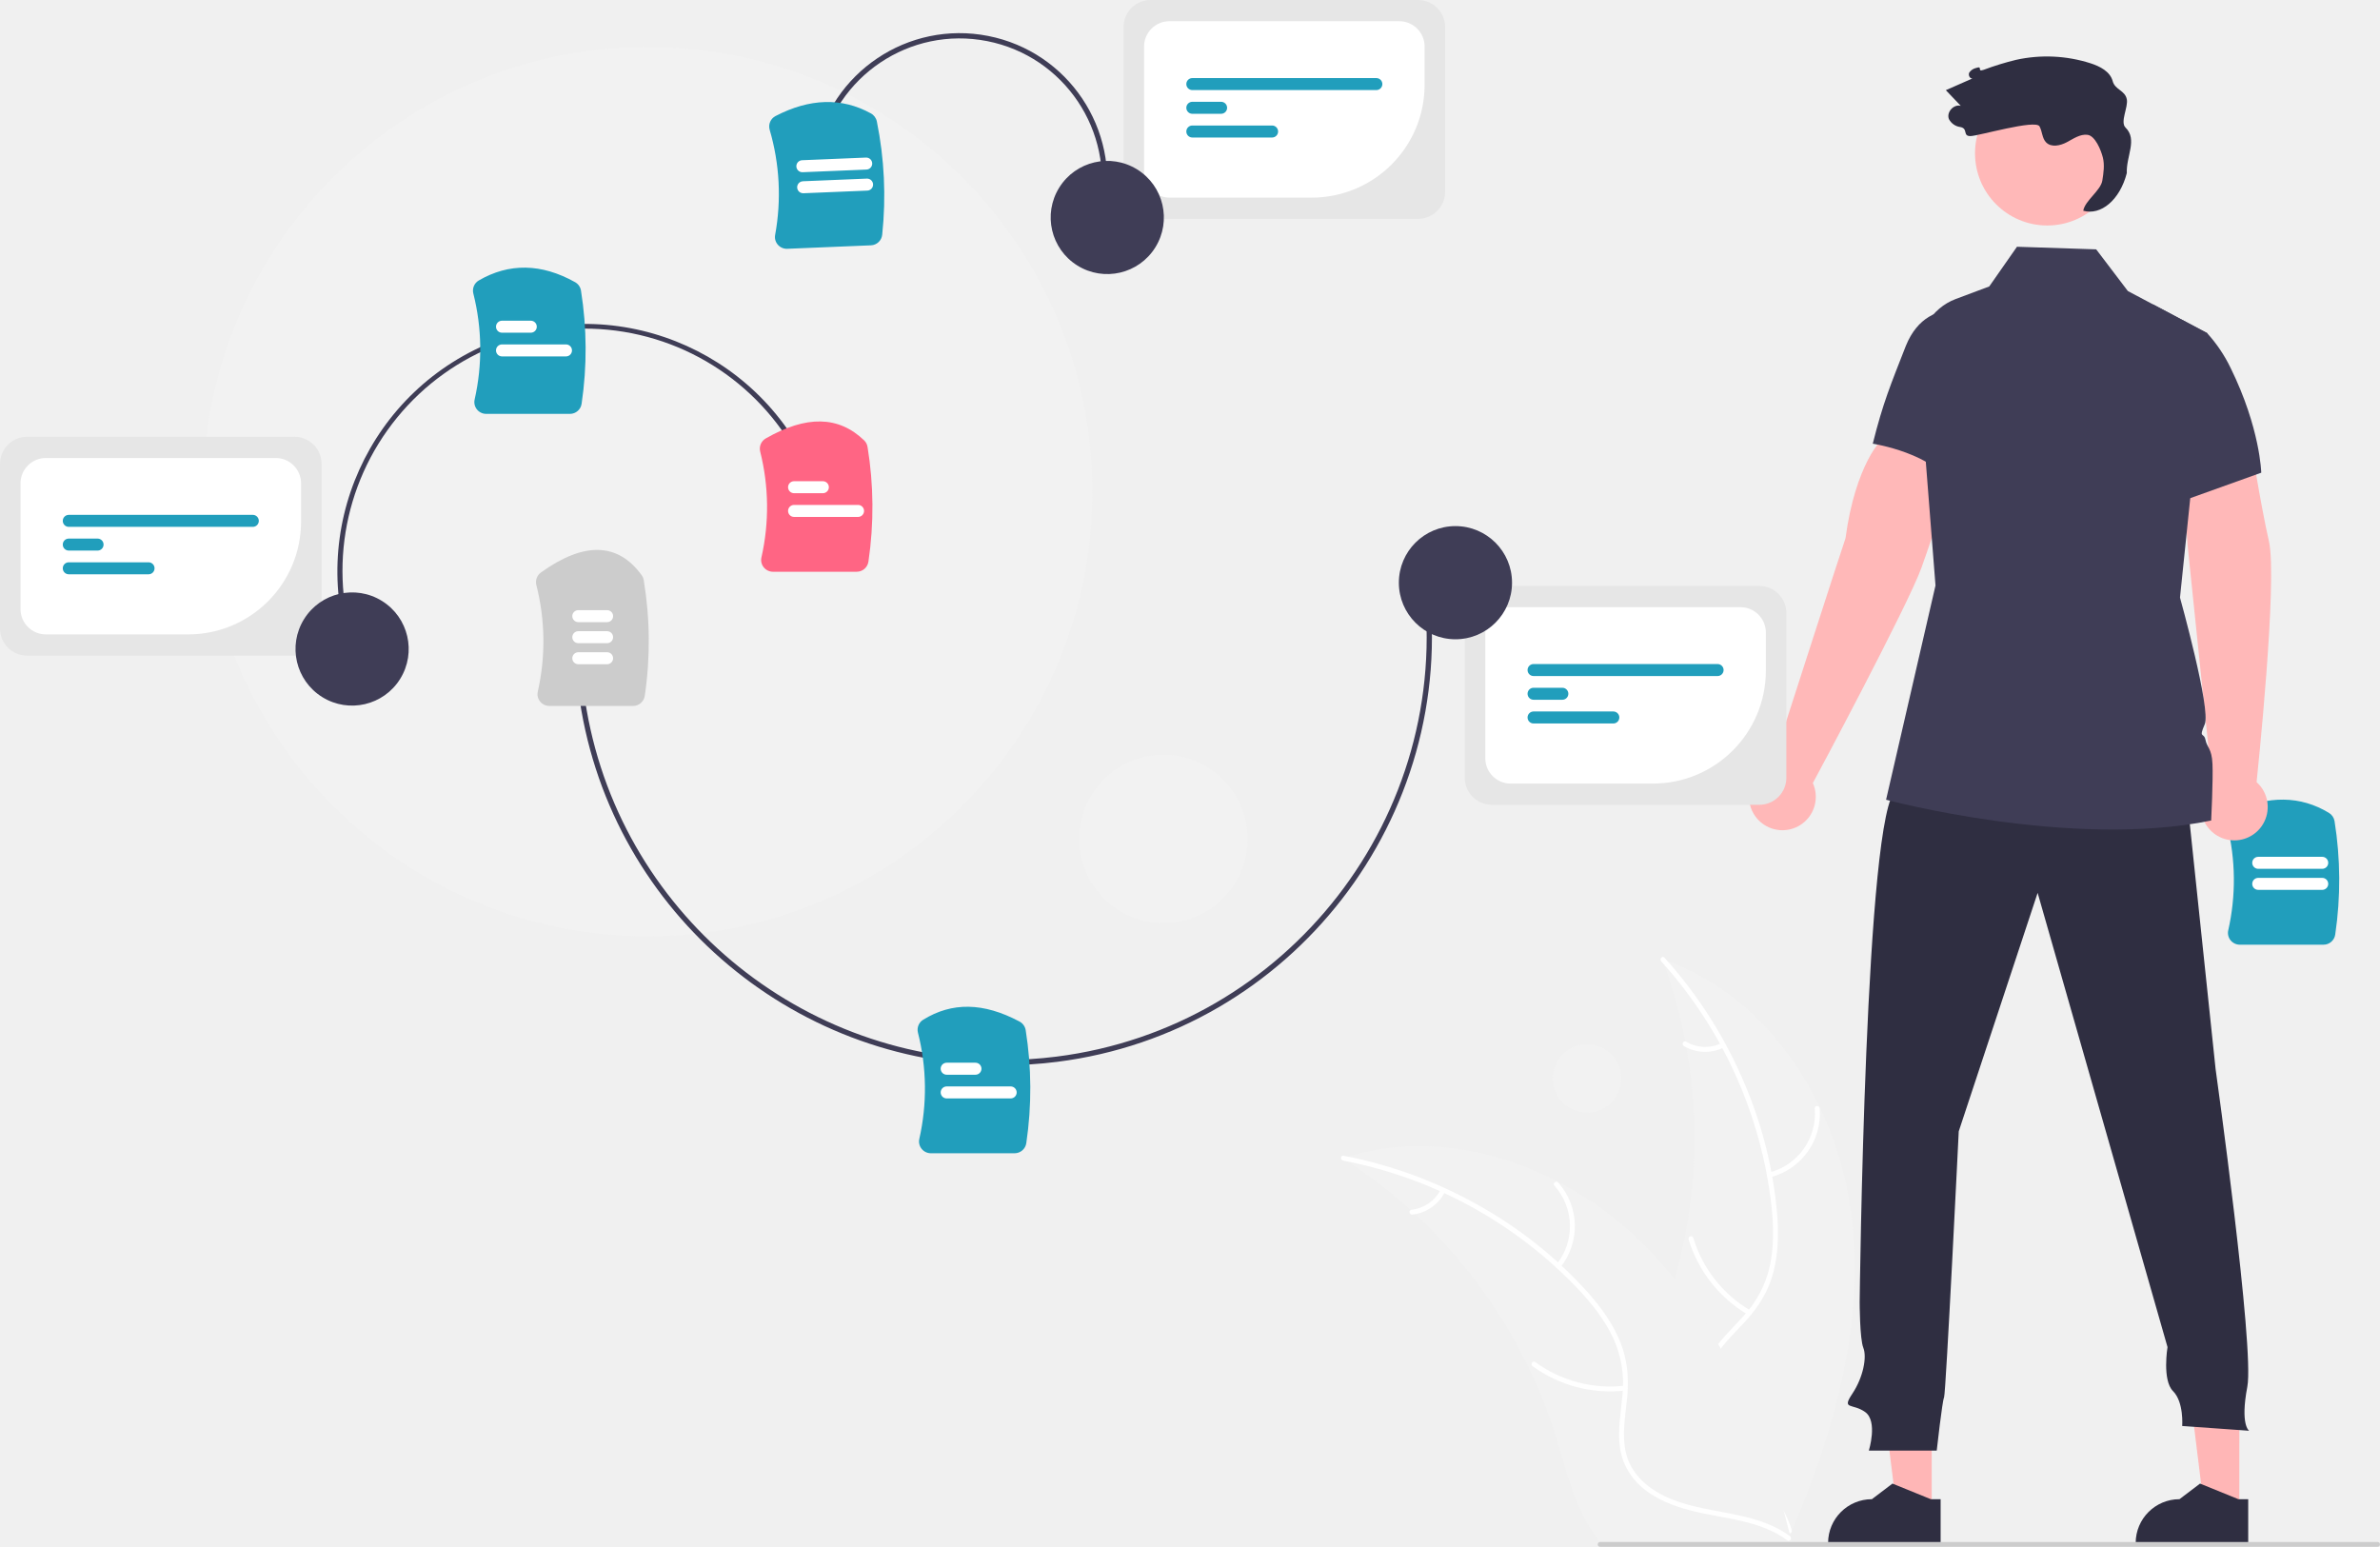
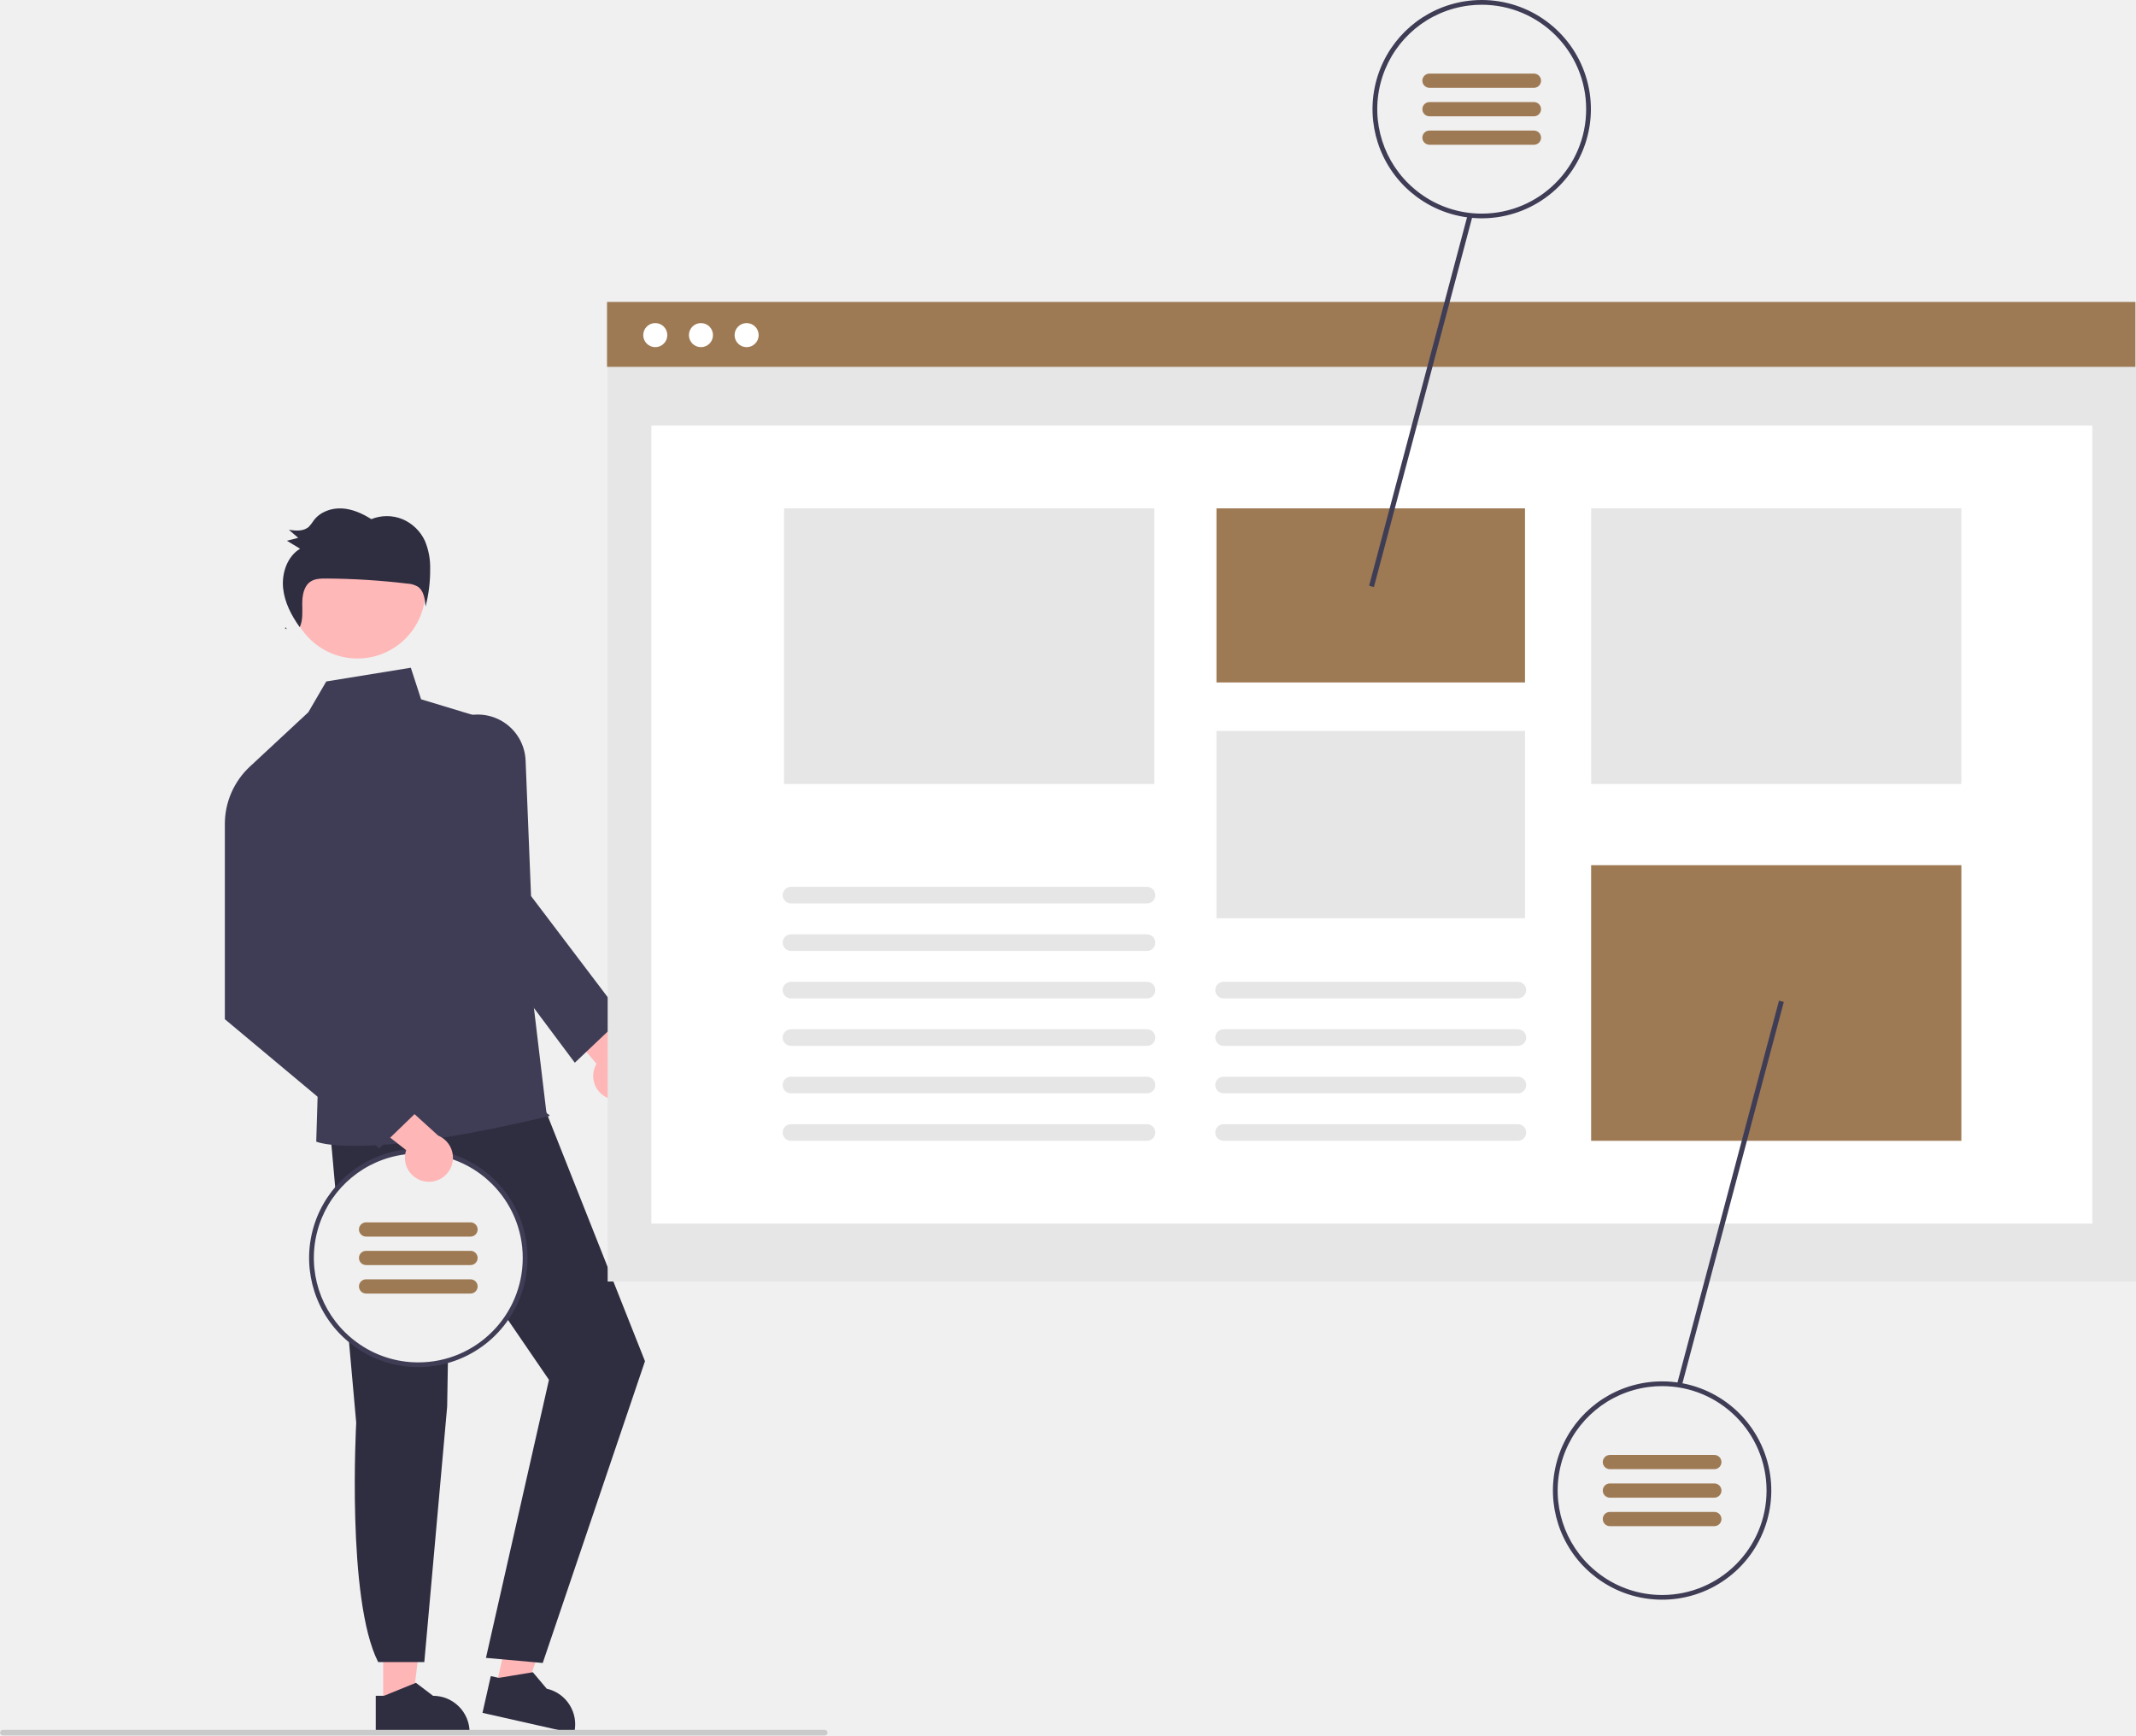
- <svg xmlns="http://www.w3.org/2000/svg" data-name="Layer 1" width="904.512" height="587.861" viewBox="0 0 904.512 587.861">
-   <path d="M1030.782,515.097H998.979a4.501,4.501,0,0,1-3.535-1.703,4.408,4.408,0,0,1-.863-3.746,86.535,86.535,0,0,0-.42-40.004,4.471,4.471,0,0,1,2.422-5.131c13.284-6.218,25.483-6.056,36.257.48a4.527,4.527,0,0,1,2.143,3.151,141.552,141.552,0,0,1,.259,43.08A4.491,4.491,0,0,1,1030.782,515.097Z" transform="translate(-147.7441 -156.0694)" fill="#219ebc" />
-   <path d="M1030.299,494.261h-24.318a2.281,2.281,0,0,1,0-4.562h24.318a2.281,2.281,0,0,1,0,4.562Z" transform="translate(-147.7441 -156.0694)" fill="#fff" />
-   <path d="M1030.299,486.261h-24.318a2.281,2.281,0,0,1,0-4.562h24.318a2.281,2.281,0,0,1,0,4.562Z" transform="translate(-147.7441 -156.0694)" fill="#fff" />
-   <circle cx="246.148" cy="186.839" r="169" fill="#f2f2f2" />
-   <circle cx="442.148" cy="318.839" r="32" fill="#f2f2f2" />
-   <circle cx="603.148" cy="409.839" r="13" fill="#f2f2f2" />
-   <path d="M851.266,617.04c-5.482-41.892-31.73-83.035-71.801-96.422a194.659,194.659,0,0,1,.846,133.644c-6.038,16.659-14.488,34.559-8.601,51.271,3.663,10.399,12.51,18.317,22.375,23.24,9.865,4.923,20.794,7.229,31.585,9.489l2.132,1.741C844.662,701.263,856.748,658.932,851.266,617.04Z" transform="translate(-147.7441 -156.0694)" fill="#f2f2f2" />
-   <path d="M779.073,521.413A166.381,166.381,0,0,1,821.034,614.785c.774,7.452.912,15.079-.671,22.439A41.094,41.094,0,0,1,810.264,656.349c-4.574,5.091-9.843,9.768-13.1,15.882-3.433,6.444-3.52,13.742-1.098,20.549,2.963,8.328,8.743,15.094,14.624,21.515,6.53,7.129,13.426,14.43,16.243,23.918.341,1.15,2.105.553,1.764-.595-4.901-16.508-21.016-25.8-28.768-40.647-3.617-6.928-5.168-14.988-1.866-22.347,2.888-6.435,8.316-11.263,12.992-16.378,4.91-5.37,8.663-11.252,10.571-18.333,1.951-7.243,2.112-14.891,1.532-22.33a161.419,161.419,0,0,0-12.103-48.977,169.331,169.331,0,0,0-30.76-48.598c-.802-.886-2.02.524-1.223,1.404Z" transform="translate(-147.7441 -156.0694)" fill="#fff" />
-   <path d="M820.46,603.52a24.962,24.962,0,0,0,18.834-26.27c-.103-1.194-1.962-1.09-1.86.105a23.115,23.115,0,0,1-17.569,24.401c-1.164.285-.562,2.047.595,1.764Z" transform="translate(-147.7441 -156.0694)" fill="#fff" />
-   <path d="M812.923,654.074a48.113,48.113,0,0,1-21.662-27.571c-.345-1.148-2.109-.552-1.764.595a50.045,50.045,0,0,0,22.6,28.645c1.036.606,1.858-1.066.827-1.668Z" transform="translate(-147.7441 -156.0694)" fill="#fff" />
-   <path d="M801.933,552.547a14.13,14.13,0,0,1-13.394-.594c-1.028-.619-1.848,1.054-.827,1.668a15.834,15.834,0,0,0,14.816.69.962.962,0,0,0,.585-1.18.936.936,0,0,0-1.18-.585Z" transform="translate(-147.7441 -156.0694)" fill="#fff" />
-   <path d="M658.067,596.282c.631.405,1.262.809,1.894,1.229a186.083,186.083,0,0,1,23.911,18.423c.585.515,1.17,1.046,1.739,1.576a196.173,196.173,0,0,1,42.977,58.047,190.508,190.508,0,0,1,10.608,26.932c3.932,12.752,7.181,26.891,14.87,37.293a32.684,32.684,0,0,0,2.566,3.127l68.88-.441c.156-.08.313-.143.47-.223l2.751.108c-.114-.486-.242-.989-.356-1.475-.065-.282-.145-.565-.21-.847-.048-.188-.097-.377-.129-.549-.016-.063-.032-.125-.048-.173-.033-.173-.081-.33-.114-.486q-1.064-4.213-2.191-8.425c-0-.016-0-.016-.016-.031-5.779-21.384-13.395-42.473-23.969-61.736-.318-.579-.636-1.175-.986-1.754a181.788,181.788,0,0,0-16.487-24.663,160.709,160.709,0,0,0-10.781-12.174,133.641,133.641,0,0,0-33.602-24.836c-24.788-12.886-53.422-17.7-79.773-9.563C659.4,595.849,658.741,596.057,658.067,596.282Z" transform="translate(-147.7441 -156.0694)" fill="#f2f2f2" />
-   <path d="M658.227,597.155A166.381,166.381,0,0,1,747.947,646.444c5.105,5.484,9.806,11.491,12.974,18.321a41.094,41.094,0,0,1,3.452,21.35c-.587,6.819-1.978,13.725-.897,20.568,1.139,7.212,5.463,13.092,11.495,17.068,7.38,4.865,16.068,6.788,24.63,8.374,9.506,1.76,19.408,3.438,27.37,9.318.965.712,2.014-.826,1.05-1.537-13.853-10.23-32.314-7.946-47.442-15.134-7.059-3.354-13.151-8.855-14.944-16.719-1.569-6.877-.141-14,.513-20.899.687-7.244.143-14.2-2.597-21.002-2.803-6.958-7.279-13.162-12.222-18.752a161.419,161.419,0,0,0-39.151-31.819A169.331,169.331,0,0,0,658.358,595.297c-1.174-.225-1.297,1.634-.131,1.858Z" transform="translate(-147.7441 -156.0694)" fill="#fff" />
-   <path d="M740.707,637.795a24.962,24.962,0,0,0-.779-32.314c-.801-.891-2.223.311-1.422,1.203a23.115,23.115,0,0,1,.663,30.061c-.758.928.784,1.973,1.537,1.05Z" transform="translate(-147.7441 -156.0694)" fill="#fff" />
-   <path d="M765.126,682.697a48.113,48.113,0,0,1-33.896-8.972c-.967-.709-2.017.829-1.05,1.537A50.045,50.045,0,0,0,765.47,684.527c1.192-.14.841-1.969-.344-1.83Z" transform="translate(-147.7441 -156.0694)" fill="#fff" />
-   <path d="M695.224,608.25a14.13,14.13,0,0,1-11.052,7.59c-1.194.125-.841,1.954.344,1.83a15.834,15.834,0,0,0,12.245-8.37.962.962,0,0,0-.243-1.294.936.936,0,0,0-1.294.243Z" transform="translate(-147.7441 -156.0694)" fill="#fff" />
-   <path d="M988.435,453.319l-9.315-90.164-2.459-37.108,26.072-4.714s3.904,25.51,7.32,40.481c3.371,14.773-4.49,89.526-4.698,91.498a12.685,12.685,0,1,1-16.92.008Z" transform="translate(-147.7441 -156.0694)" fill="#ffb8b8" />
-   <polygon points="734.148 574.092 720.884 574.092 714.574 522.932 734.15 522.933 734.148 574.092" fill="#ffb6b6" />
-   <path d="M885.274,743.019l-42.768-.002v-.541a16.647,16.647,0,0,1,16.646-16.646h.001l7.812-5.927,14.576,5.928,3.733 0Z" transform="translate(-147.7441 -156.0694)" fill="#2f2e41" />
-   <polygon points="851.045 574.092 837.782 574.092 831.472 522.932 851.048 522.933 851.045 574.092" fill="#ffb6b6" />
-   <path d="M1002.172,743.019l-42.768-.002v-.541a16.647,16.647,0,0,1,16.646-16.646h.001l7.812-5.927,14.576,5.928,3.733 0Z" transform="translate(-147.7441 -156.0694)" fill="#2f2e41" />
-   <path d="M978.616,456.351,989.772,562.331s14.851,106.117,12.062,120.759.697,16.734.697,16.734l-25.448-1.812s.697-9.064-3.486-13.248-2.092-16.734-2.092-16.734L922.14,495.396l-29.981,90.641s-4.881,99.706-5.578,101.1-2.789,20.22-2.789,20.22h-25.798s3.486-11.156-1.395-14.642-9.064-.697-4.881-6.972,5.578-13.945,4.183-17.431-1.395-17.431-1.395-17.431,2.092-188.255,13.945-194.53S978.616,456.351,978.616,456.351Z" transform="translate(-147.7441 -156.0694)" fill="#2f2e41" />
-   <circle cx="778.04" cy="58.259" r="27.439" fill="#ffb8b8" />
-   <path d="M1007.129,335.717l-26.986,9.678-8.219,2.945-5.999-76.627,20.589,10.92a.431.431,0,0,1,.091.09,55.716,55.716,0,0,1,8.863,13.149C1006.757,318.825,1007.129,335.717,1007.129,335.717Z" transform="translate(-147.7441 -156.0694)" fill="#3f3d56" />
-   <path d="M821.225,446.845s27.428-85.219,27.907-86.241c3.592-27.28,13.925-39.314,15.474-38.008l26.668,9.239s-7.932,25.119-13.303,40.039c-5.132,14.257-40.278,80.08-41.265,81.799a12.685,12.685,0,1,1-15.481-6.829Z" transform="translate(-147.7441 -156.0694)" fill="#ffb8b8" />
-   <path d="M904.084,276.648s-23.089-11.316-32.044,10.909c-5.865,14.988-8.642,21.526-12.558,37.138,0,0,23.535,3.531,31.082,16.831Z" transform="translate(-147.7441 -156.0694)" fill="#3f3d56" />
-   <path d="M988.099,467.902c-53.139,10.974-123.558-7.893-123.558-7.893L883.326,378.579l-6.679-85.218c-.816-10.421,5.12-20.19,14.354-23.651l12.75-4.776,10.539-15.088,30.103.988,12.034,15.84,9.497,5.038,20.589,10.92.091.045v.045l-6.461,62.672-3.897,37.788s11.835,42.5,9.406,48.136c-2.429,5.627-.317,2.909.272,5.917.589,3.009,2.392,3.199,2.664,9.125C988.869,452.279,988.099,467.902,988.099,467.902Z" transform="translate(-147.7441 -156.0694)" fill="#3f3d56" />
-   <path d="M955.55,204.557c-2.168-2.139,1.096-7.802.479-10.785-.707-3.42-4.476-3.52-5.375-6.895-.967-3.63-4.835-5.607-8.412-6.757a54.391,54.391,0,0,0-28.347-1.298,108.201,108.201,0,0,0-12.263,3.778c-2.768.974-.099-1.677-2.866-.703a4.345,4.345,0,0,0-2.595,1.722c-.498.941.173,2.445,1.22,2.255q-5.068,2.235-10.137,4.47,2.843,2.978,5.685,5.956c-2.694-.767-5.566,2.445-4.504,5.037a5.693,5.693,0,0,0,4.356,3.016c3.044.592.735,3.489,3.835,3.432s24.719-6.412,26.227-3.702c1.073,1.93.955,4.486,2.488,6.075,1.961,2.034,5.384,1.29,7.879-.034,2.495-1.324,5.026-3.144,7.834-2.827,2.931.331,5.147,5.747,5.869,8.607.722,2.86.266,5.869-.193,8.782-.603,3.826-6.644,7.653-7.247,11.479,6.704,1.854,13.895-4.045,16.546-14.303C955.765,215.379,960.17,209.116,955.55,204.557Z" transform="translate(-147.7441 -156.0694)" fill="#2f2e41" />
-   <path d="M528.991,560.913c-80.774.004-151.053-60.252-161.435-142.438l1.984-.251c10.254,81.171,79.677,140.684,159.452,140.688a161.36,161.36,0,0,0,20.273-1.279c87.986-11.115,150.524-91.739,139.409-179.725l1.984-.251c11.253,89.08-52.063,170.708-141.143,181.96A163.744,163.744,0,0,1,528.991,560.913Z" transform="translate(-147.7441 -156.0694)" fill="#3f3d56" />
-   <path d="M533.329,594.362H501.525a4.5,4.5,0,0,1-3.535-1.703,4.408,4.408,0,0,1-.863-3.746,86.516,86.516,0,0,0-.52-40.401,4.477,4.477,0,0,1,1.951-4.874c11.002-6.816,22.983-6.603,36.628.652a4.551,4.551,0,0,1,2.368,3.275,141.562,141.562,0,0,1,.234,42.924A4.491,4.491,0,0,1,533.329,594.362Z" transform="translate(-147.7441 -156.0694)" fill="#219ebc" />
-   <path d="M388.329,424.362H356.525a4.5,4.5,0,0,1-3.535-1.703,4.408,4.408,0,0,1-.863-3.746,86.49,86.49,0,0,0-.555-40.536,4.509,4.509,0,0,1,1.75-4.738c16.354-11.762,29.232-11.42,38.279,1.016a4.519,4.519,0,0,1,.792,1.91,141.54,141.54,0,0,1,.396,43.925A4.491,4.491,0,0,1,388.329,424.362Z" transform="translate(-147.7441 -156.0694)" fill="#ccc" />
-   <path d="M518.469,564.513H507.528a2.281,2.281,0,0,1,0-4.562h10.941a2.281,2.281,0,0,1,0,4.562Z" transform="translate(-147.7441 -156.0694)" fill="#fff" />
-   <path d="M531.846,573.526H507.528a2.281,2.281,0,0,1,0-4.562h24.318a2.281,2.281,0,0,1,0,4.562Z" transform="translate(-147.7441 -156.0694)" fill="#fff" />
-   <path d="M378.469,392.513H367.528a2.281,2.281,0,0,1,0-4.562h10.941a2.281,2.281,0,0,1,0,4.562Z" transform="translate(-147.7441 -156.0694)" fill="#fff" />
-   <path d="M378.469,400.513H367.528a2.281,2.281,0,0,1,0-4.562h10.941a2.281,2.281,0,0,1,0,4.562Z" transform="translate(-147.7441 -156.0694)" fill="#fff" />
-   <path d="M378.469,408.513H367.528a2.281,2.281,0,0,1,0-4.562h10.941a2.281,2.281,0,0,1,0,4.562Z" transform="translate(-147.7441 -156.0694)" fill="#fff" />
-   <path d="M816.37,461.935H714.705a10.288,10.288,0,0,1-10.277-10.277V389.042A10.288,10.288,0,0,1,714.705,378.765H816.37a10.288,10.288,0,0,1,10.277,10.277v62.616A10.288,10.288,0,0,1,816.37,461.935Z" transform="translate(-147.7441 -156.0694)" fill="#e6e6e6" />
-   <path d="M775.977,453.869H721.852a9.636,9.636,0,0,1-9.625-9.625v-47.79a9.636,9.636,0,0,1,9.625-9.625h87.373a9.635,9.635,0,0,1,9.625,9.625v14.543A42.92,42.92,0,0,1,775.977,453.869Z" transform="translate(-147.7441 -156.0694)" fill="#fff" />
-   <path d="M800.508,412.999H730.568a2.281,2.281,0,1,1,0-4.562h69.941a2.281,2.281,0,1,1,0,4.562Z" transform="translate(-147.7441 -156.0694)" fill="#219ebc" />
-   <path d="M741.508,422.012H730.568a2.281,2.281,0,0,1,0-4.562h10.941a2.281,2.281,0,0,1,0,4.562Z" transform="translate(-147.7441 -156.0694)" fill="#219ebc" />
-   <path d="M760.885,431.026H730.568a2.281,2.281,0,0,1,0-4.562h30.318a2.281,2.281,0,1,1,0,4.562Z" transform="translate(-147.7441 -156.0694)" fill="#219ebc" />
-   <circle cx="553.137" cy="221.448" r="21.506" fill="#3f3d56" />
-   <path d="M457.431,213.919a56.086,56.086,0,1,1,110.057,21.683l-1.963-.387a54.085,54.085,0,1,0-106.131-20.91Z" transform="translate(-147.7441 -156.0694)" fill="#3f3d56" />
-   <path d="M478.728,249.303,446.952,250.62a4.501,4.501,0,0,1-3.602-1.555,4.408,4.408,0,0,1-1.017-3.707,86.535,86.535,0,0,0-2.075-39.953,4.471,4.471,0,0,1,2.208-5.227c13.015-6.762,25.211-7.105,36.246-1.02a4.527,4.527,0,0,1,2.272,3.06,141.552,141.552,0,0,1,2.042,43.032A4.491,4.491,0,0,1,478.728,249.303Z" transform="translate(-147.7441 -156.0694)" fill="#219ebc" />
-   <path d="M477.384,228.506,453.087,229.512a2.281,2.281,0,1,1-.189-4.558l24.297-1.006a2.281,2.281,0,0,1,.189,4.558Z" transform="translate(-147.7441 -156.0694)" fill="#fff" />
-   <path d="M477.053,220.513l-24.297,1.006a2.281,2.281,0,0,1-.189-4.558l24.297-1.006a2.281,2.281,0,0,1,.189,4.558Z" transform="translate(-147.7441 -156.0694)" fill="#fff" />
-   <path d="M686.686,239.239H585.021a10.288,10.288,0,0,1-10.277-10.277V166.346a10.288,10.288,0,0,1,10.277-10.277H686.686a10.288,10.288,0,0,1,10.277,10.277v62.616A10.288,10.288,0,0,1,686.686,239.239Z" transform="translate(-147.7441 -156.0694)" fill="#e6e6e6" />
-   <path d="M646.293,231.174H592.167a9.636,9.636,0,0,1-9.625-9.625v-47.79a9.636,9.636,0,0,1,9.625-9.625h87.373a9.635,9.635,0,0,1,9.625,9.625v14.543A42.92,42.92,0,0,1,646.293,231.174Z" transform="translate(-147.7441 -156.0694)" fill="#fff" />
-   <path d="M670.824,190.303H600.883a2.281,2.281,0,1,1,0-4.562h69.941a2.281,2.281,0,1,1,0,4.562Z" transform="translate(-147.7441 -156.0694)" fill="#219ebc" />
-   <path d="M611.824,199.317H600.883a2.281,2.281,0,0,1,0-4.562h10.941a2.281,2.281,0,0,1,0,4.562Z" transform="translate(-147.7441 -156.0694)" fill="#219ebc" />
-   <path d="M631.201,208.33H600.883a2.281,2.281,0,0,1,0-4.562h30.318a2.281,2.281,0,0,1,0,4.562Z" transform="translate(-147.7441 -156.0694)" fill="#219ebc" />
-   <circle cx="568.562" cy="238.725" r="21.506" transform="translate(-82.08946 439.498) rotate(-58.13426)" fill="#3f3d56" />
-   <path d="M1051.337,743.931H755.865a.919.919,0,0,1,0-1.839h295.471a.919.919,0,1,1,0,1.839Z" transform="translate(-147.7441 -156.0694)" fill="#ccc" />
-   <path d="M282.072,406.499A94.031,94.031,0,0,1,457.97,339.961l-1.871.708a92.031,92.031,0,1,0-172.156,65.122Z" transform="translate(-147.7441 -156.0694)" fill="#3f3d56" />
-   <path d="M364.329,313.362H332.525a4.5,4.5,0,0,1-3.535-1.703,4.408,4.408,0,0,1-.863-3.746,86.514,86.514,0,0,0-.497-40.309,4.462,4.462,0,0,1,2.058-4.938c11.521-6.706,23.823-6.501,36.565.61a4.513,4.513,0,0,1,2.293,3.234,141.561,141.561,0,0,1,.243,42.979A4.491,4.491,0,0,1,364.329,313.362Z" transform="translate(-147.7441 -156.0694)" fill="#219ebc" />
-   <path d="M349.469,282.513H338.528a2.281,2.281,0,0,1,0-4.562h10.941a2.281,2.281,0,0,1,0,4.562Z" transform="translate(-147.7441 -156.0694)" fill="#fff" />
-   <path d="M362.846,291.526H338.528a2.281,2.281,0,0,1,0-4.562h24.318a2.281,2.281,0,0,1,0,4.562Z" transform="translate(-147.7441 -156.0694)" fill="#fff" />
-   <path d="M259.686,405.239H158.021a10.288,10.288,0,0,1-10.277-10.277V332.346a10.288,10.288,0,0,1,10.277-10.277H259.686a10.288,10.288,0,0,1,10.277,10.277v62.616A10.288,10.288,0,0,1,259.686,405.239Z" transform="translate(-147.7441 -156.0694)" fill="#e6e6e6" />
-   <path d="M219.293,397.174H165.167a9.636,9.636,0,0,1-9.625-9.625v-47.79a9.636,9.636,0,0,1,9.625-9.625h87.373a9.635,9.635,0,0,1,9.625,9.625v14.543A42.92,42.92,0,0,1,219.293,397.174Z" transform="translate(-147.7441 -156.0694)" fill="#fff" />
-   <path d="M243.824,356.303H173.883a2.281,2.281,0,1,1,0-4.562h69.941a2.281,2.281,0,1,1,0,4.562Z" transform="translate(-147.7441 -156.0694)" fill="#219ebc" />
-   <path d="M184.824,365.317H173.883a2.281,2.281,0,0,1,0-4.562h10.941a2.281,2.281,0,0,1,0,4.562Z" transform="translate(-147.7441 -156.0694)" fill="#219ebc" />
-   <path d="M204.201,374.33H173.883a2.281,2.281,0,0,1,0-4.562h30.318a2.281,2.281,0,0,1,0,4.562Z" transform="translate(-147.7441 -156.0694)" fill="#219ebc" />
-   <circle cx="281.562" cy="402.725" r="21.506" transform="translate(-356.8565 273.1719) rotate(-58.13426)" fill="#3f3d56" />
-   <path d="M473.329,373.362H441.525a4.5,4.5,0,0,1-3.535-1.703,4.408,4.408,0,0,1-.863-3.746,86.52,86.52,0,0,0-.479-40.24,4.489,4.489,0,0,1,2.124-4.978c15.45-8.844,27.683-8.6,37.4.747a4.441,4.441,0,0,1,1.279,2.476,141.556,141.556,0,0,1,.338,43.572A4.491,4.491,0,0,1,473.329,373.362Z" transform="translate(-147.7441 -156.0694)" fill="#ff6584" />
-   <path d="M460.469,343.513H449.528a2.281,2.281,0,0,1,0-4.562h10.941a2.281,2.281,0,0,1,0,4.562Z" transform="translate(-147.7441 -156.0694)" fill="#fff" />
-   <path d="M473.846,352.526H449.528a2.281,2.281,0,0,1,0-4.562h24.318a2.281,2.281,0,0,1,0,4.562Z" transform="translate(-147.7441 -156.0694)" fill="#fff" />
+ <svg xmlns="http://www.w3.org/2000/svg" data-name="Layer 1" width="899.866" height="731.191" viewBox="0 0 899.866 731.191">
+   <path d="M406.497,547.154a10.056,10.056,0,0,1-5.126-14.543l-23.075-27.286,18.438-2.205,19.086,26.249a10.11,10.11,0,0,1-9.323,17.784Z" transform="translate(-150.0669 -84.40466)" fill="#ffb6b6" />
+   <polygon points="161.428 718.482 173.687 718.481 179.52 671.193 161.425 671.194 161.428 718.482" fill="#ffb6b6" />
+   <path d="M308.367,798.884l3.451-0,13.472-5.479,7.221,5.478h.001A15.387,15.387,0,0,1,347.899,814.269v.5l-39.531.001Z" transform="translate(-150.0669 -84.40466)" fill="#2f2e41" />
+   <polygon points="208.937 710.756 220.896 713.456 237.001 668.614 219.351 664.629 208.937 710.756" fill="#ffb6b6" />
+   <path d="M356.835,790.567l3.366.76,14.348-2.377,5.837,6.934.001 0a15.387,15.387,0,0,1,11.619,18.398l-.11.488-38.56-8.706Z" transform="translate(-150.0669 -84.40466)" fill="#2f2e41" />
+   <path d="M289.05,559.645l11.086,124.209s-4.154,74.57,9.25,100.81h19.439l9.625-107.62,1.209-72.235L381.335,665.751,354.79,782.905l23.925,2.139,43.075-127.139L374.467,538.551Z" transform="translate(-150.0669 -84.40466)" fill="#2f2e41" />
+   <circle cx="150.594" cy="248.849" r="28.591" fill="#ffb8b8" />
+   <path d="M360.682,389.09,327.466,379.026l-4.323-13.293-35.62,5.782-7.568,12.977-24.499,22.781L284.159,537.058l-.869,28.346s18.371,8.271,98.045-10.772c.955-.228-1.045-1.228-1.045-1.228Z" transform="translate(-150.0669 -84.40466)" fill="#3f3d56" />
+   <path d="M392.226,532.155,353.29,480.015l-11.038-92.406.322-.155a20.182,20.182,0,0,1,28.92,17.373l2.295,57.101,38.67,51.031Z" transform="translate(-150.0669 -84.40466)" fill="#3f3d56" />
+   <path d="M270.931,349.476q-.299-.408-.592-.822c-.079.166-.141.338-.231.5Z" transform="translate(-150.0669 -84.40466)" fill="#2f2e41" />
+   <path d="M329.101,312.34a18.243,18.243,0,0,0-9.545-9.222,17.417,17.417,0,0,0-13.058.011c-3.78-2.388-7.979-4.281-12.402-4.516s-9.099,1.406-11.825,5.018a19.302,19.302,0,0,1-2.066,2.684c-2.191,2.029-5.521,1.736-8.433,1.321q1.959,1.679,3.919,3.358-2.372.62-4.744,1.239,2.768,1.679,5.535,3.357c-5.356,3.215-7.791,10.232-7.148,16.605.608,6.034,3.521,11.551,7.004,16.456,1.389-2.932,1.09-6.439,1.067-9.741-.024-3.489.593-7.45,3.389-9.4,1.886-1.315,4.311-1.374,6.584-1.361a302.507,302.507,0,0,1,34.316,2.142,9.66,9.66,0,0,1,4.394,1.274c2.519,1.718,3.009,5.264,3.262,8.375a60.682,60.682,0,0,0,1.937-15.731A28.995,28.995,0,0,0,329.101,312.34Z" transform="translate(-150.0669 -84.40466)" fill="#2f2e41" />
+   <circle cx="176.224" cy="530" r="45" fill="#f0f0f0" />
+   <path d="M326.29,568.405a46.247,46.247,0,0,0-6.91.52c-1.17.17-2.31.39-3.44.66a45.977,45.977,0,0,0-19.49,79.8c.77.65,1.55,1.28,2.36,1.88a45.99,45.99,0,1,0,27.48-82.86Zm0,90a43.746,43.746,0,0,1-26-8.53c-.82-.6-1.61-1.22-2.38-1.88a43.974,43.974,0,0,1,19.62-76.71c1.12-.23,2.24-.41,3.38-.55a43.53,43.53,0,0,1,5.38-.33,44,44,0,1,1,0,88Z" transform="translate(-150.0669 -84.40466)" fill="#3f3d56" />
+   <rect x="301.29" y="599.405" width="50" height="6" rx="3" transform="translate(502.514 1120.405) rotate(-180)" fill="#9e7a54" />
+   <rect x="301.29" y="611.405" width="50" height="6" rx="3" transform="translate(502.514 1144.405) rotate(-180)" fill="#9e7a54" />
+   <rect x="301.29" y="623.405" width="50" height="6" rx="3" transform="translate(502.514 1168.405) rotate(180)" fill="#9e7a54" />
+   <path d="M329.17,582.179a10.056,10.056,0,0,1-7.98-13.194l-28.149-22.014,17.603-5.914,24.032,21.811a10.11,10.11,0,0,1-5.506,19.31Z" transform="translate(-150.0669 -84.40466)" fill="#ffb6b6" />
+   <path d="M272.79,406.905l-17.335.368a33.073,33.073,0,0,0-10.665,24.632v81.909l65.048,54.384,21.034-20.368-48.416-52.749Z" transform="translate(-150.0669 -84.40466)" fill="#3f3d56" />
+   <rect x="256.004" y="127.573" width="643.862" height="412.358" fill="#e6e6e6" />
+   <rect x="274.416" y="179.293" width="607.039" height="336.243" fill="#fff" />
+   <rect x="255.73" y="127.208" width="643.862" height="27.354" fill="#9e7a54" />
+   <circle cx="276.057" cy="141.192" r="5.07" fill="#fff" />
+   <circle cx="295.3" cy="141.192" r="5.07" fill="#fff" />
+   <circle cx="314.544" cy="141.192" r="5.07" fill="#fff" />
+   <rect x="512.479" y="214.181" width="129.984" height="73.348" fill="#9e7a54" />
+   <rect x="512.479" y="307.955" width="129.984" height="78.919" fill="#e6e6e6" />
+   <rect x="670.317" y="214.181" width="155.981" height="116.125" fill="#e6e6e6" />
+   <rect x="670.317" y="364.523" width="155.981" height="116.125" fill="#9e7a54" />
+   <rect x="330.317" y="214.181" width="155.981" height="116.125" fill="#e6e6e6" />
+   <polygon points="621.208 79.642 576.774 246.796 578.81 247.337 622.827 81.748 621.208 79.642" fill="#3f3d56" />
+   <polygon points="749.464 421.592 705.447 587.182 707.066 589.288 751.5 422.133 749.464 421.592" fill="#3f3d56" />
+   <path d="M633.29,485.052h-150a3.5,3.5,0,0,1,0-7h150a3.5,3.5,0,0,1,0,7Z" transform="translate(-150.0669 -84.40466)" fill="#e6e6e6" />
+   <path d="M633.29,465.052h-150a3.5,3.5,0,0,1,0-7h150a3.5,3.5,0,0,1,0,7Z" transform="translate(-150.0669 -84.40466)" fill="#e6e6e6" />
+   <path d="M633.29,505.052h-150a3.5,3.5,0,0,1,0-7h150a3.5,3.5,0,0,1,0,7Z" transform="translate(-150.0669 -84.40466)" fill="#e6e6e6" />
+   <path d="M633.29,525.052h-150a3.5,3.5,0,1,1,0-7h150a3.5,3.5,0,0,1,0,7Z" transform="translate(-150.0669 -84.40466)" fill="#e6e6e6" />
+   <path d="M633.29,545.052h-150a3.5,3.5,0,1,1,0-7h150a3.5,3.5,0,0,1,0,7Z" transform="translate(-150.0669 -84.40466)" fill="#e6e6e6" />
+   <path d="M633.29,565.052h-150a3.5,3.5,0,1,1,0-7h150a3.5,3.5,0,0,1,0,7Z" transform="translate(-150.0669 -84.40466)" fill="#e6e6e6" />
+   <path d="M789.538,505.052h-124a3.5,3.5,0,0,1,0-7h124a3.5,3.5,0,0,1,0,7Z" transform="translate(-150.0669 -84.40466)" fill="#e6e6e6" />
+   <path d="M789.538,525.052h-124a3.5,3.5,0,1,1,0-7h124a3.5,3.5,0,0,1,0,7Z" transform="translate(-150.0669 -84.40466)" fill="#e6e6e6" />
+   <path d="M789.538,545.052h-124a3.5,3.5,0,1,1,0-7h124a3.5,3.5,0,0,1,0,7Z" transform="translate(-150.0669 -84.40466)" fill="#e6e6e6" />
+   <path d="M789.538,565.052h-124a3.5,3.5,0,1,1,0-7h124a3.5,3.5,0,0,1,0,7Z" transform="translate(-150.0669 -84.40466)" fill="#e6e6e6" />
+   <circle cx="624.224" cy="46" r="45" fill="#f0f0f0" />
+   <path d="M774.29,84.405a46.247,46.247,0,0,0-6.91.52c-1.17.17-2.31.39-3.44.66a45.977,45.977,0,0,0-19.49,79.8c.77.65,1.55,1.28,2.36,1.88a45.99,45.99,0,1,0,27.48-82.86Zm0,90a43.746,43.746,0,0,1-26-8.53c-.82-.6-1.61-1.22-2.38-1.88a43.974,43.974,0,0,1,19.62-76.71c1.12-.23,2.24-.41,3.38-.55a43.53,43.53,0,0,1,5.38-.33,44,44,0,0,1,0,88Z" transform="translate(-150.0669 -84.40466)" fill="#3f3d56" />
+   <rect x="749.29" y="115.405" width="50" height="6" rx="3" transform="translate(1398.514 152.4047) rotate(-180)" fill="#9e7a54" />
+   <rect x="749.29" y="127.405" width="50" height="6" rx="3" transform="translate(1398.514 176.4047) rotate(-180)" fill="#9e7a54" />
+   <rect x="749.29" y="139.405" width="50" height="6" rx="3" transform="translate(1398.514 200.4047) rotate(180)" fill="#9e7a54" />
+   <circle cx="700.224" cy="628" r="45" fill="#f0f0f0" />
+   <path d="M850.29,666.405a46.247,46.247,0,0,0-6.91.52c-1.17.17-2.31.39-3.44.66a45.977,45.977,0,0,0-19.49,79.8c.77.65,1.55,1.28,2.36,1.88a45.99,45.99,0,1,0,27.48-82.86Zm0,90a43.746,43.746,0,0,1-26-8.53c-.82-.6-1.61-1.22-2.38-1.88a43.974,43.974,0,0,1,19.62-76.71c1.12-.23,2.24-.41,3.38-.55a43.53,43.53,0,0,1,5.38-.33,44,44,0,0,1,0,88Z" transform="translate(-150.0669 -84.40466)" fill="#3f3d56" />
+   <rect x="825.29" y="697.405" width="50" height="6" rx="3" transform="translate(1550.514 1316.405) rotate(-180)" fill="#9e7a54" />
+   <rect x="825.29" y="709.405" width="50" height="6" rx="3" transform="translate(1550.514 1340.405) rotate(-180)" fill="#9e7a54" />
+   <rect x="825.29" y="721.405" width="50" height="6" rx="3" transform="translate(1550.514 1364.405) rotate(180)" fill="#9e7a54" />
+   <path d="M497.552,815.595h-346.294a1.191,1.191,0,0,1,0-2.381h346.294a1.191,1.191,0,0,1,0,2.381Z" transform="translate(-150.0669 -84.40466)" fill="#cacaca" />
</svg>
